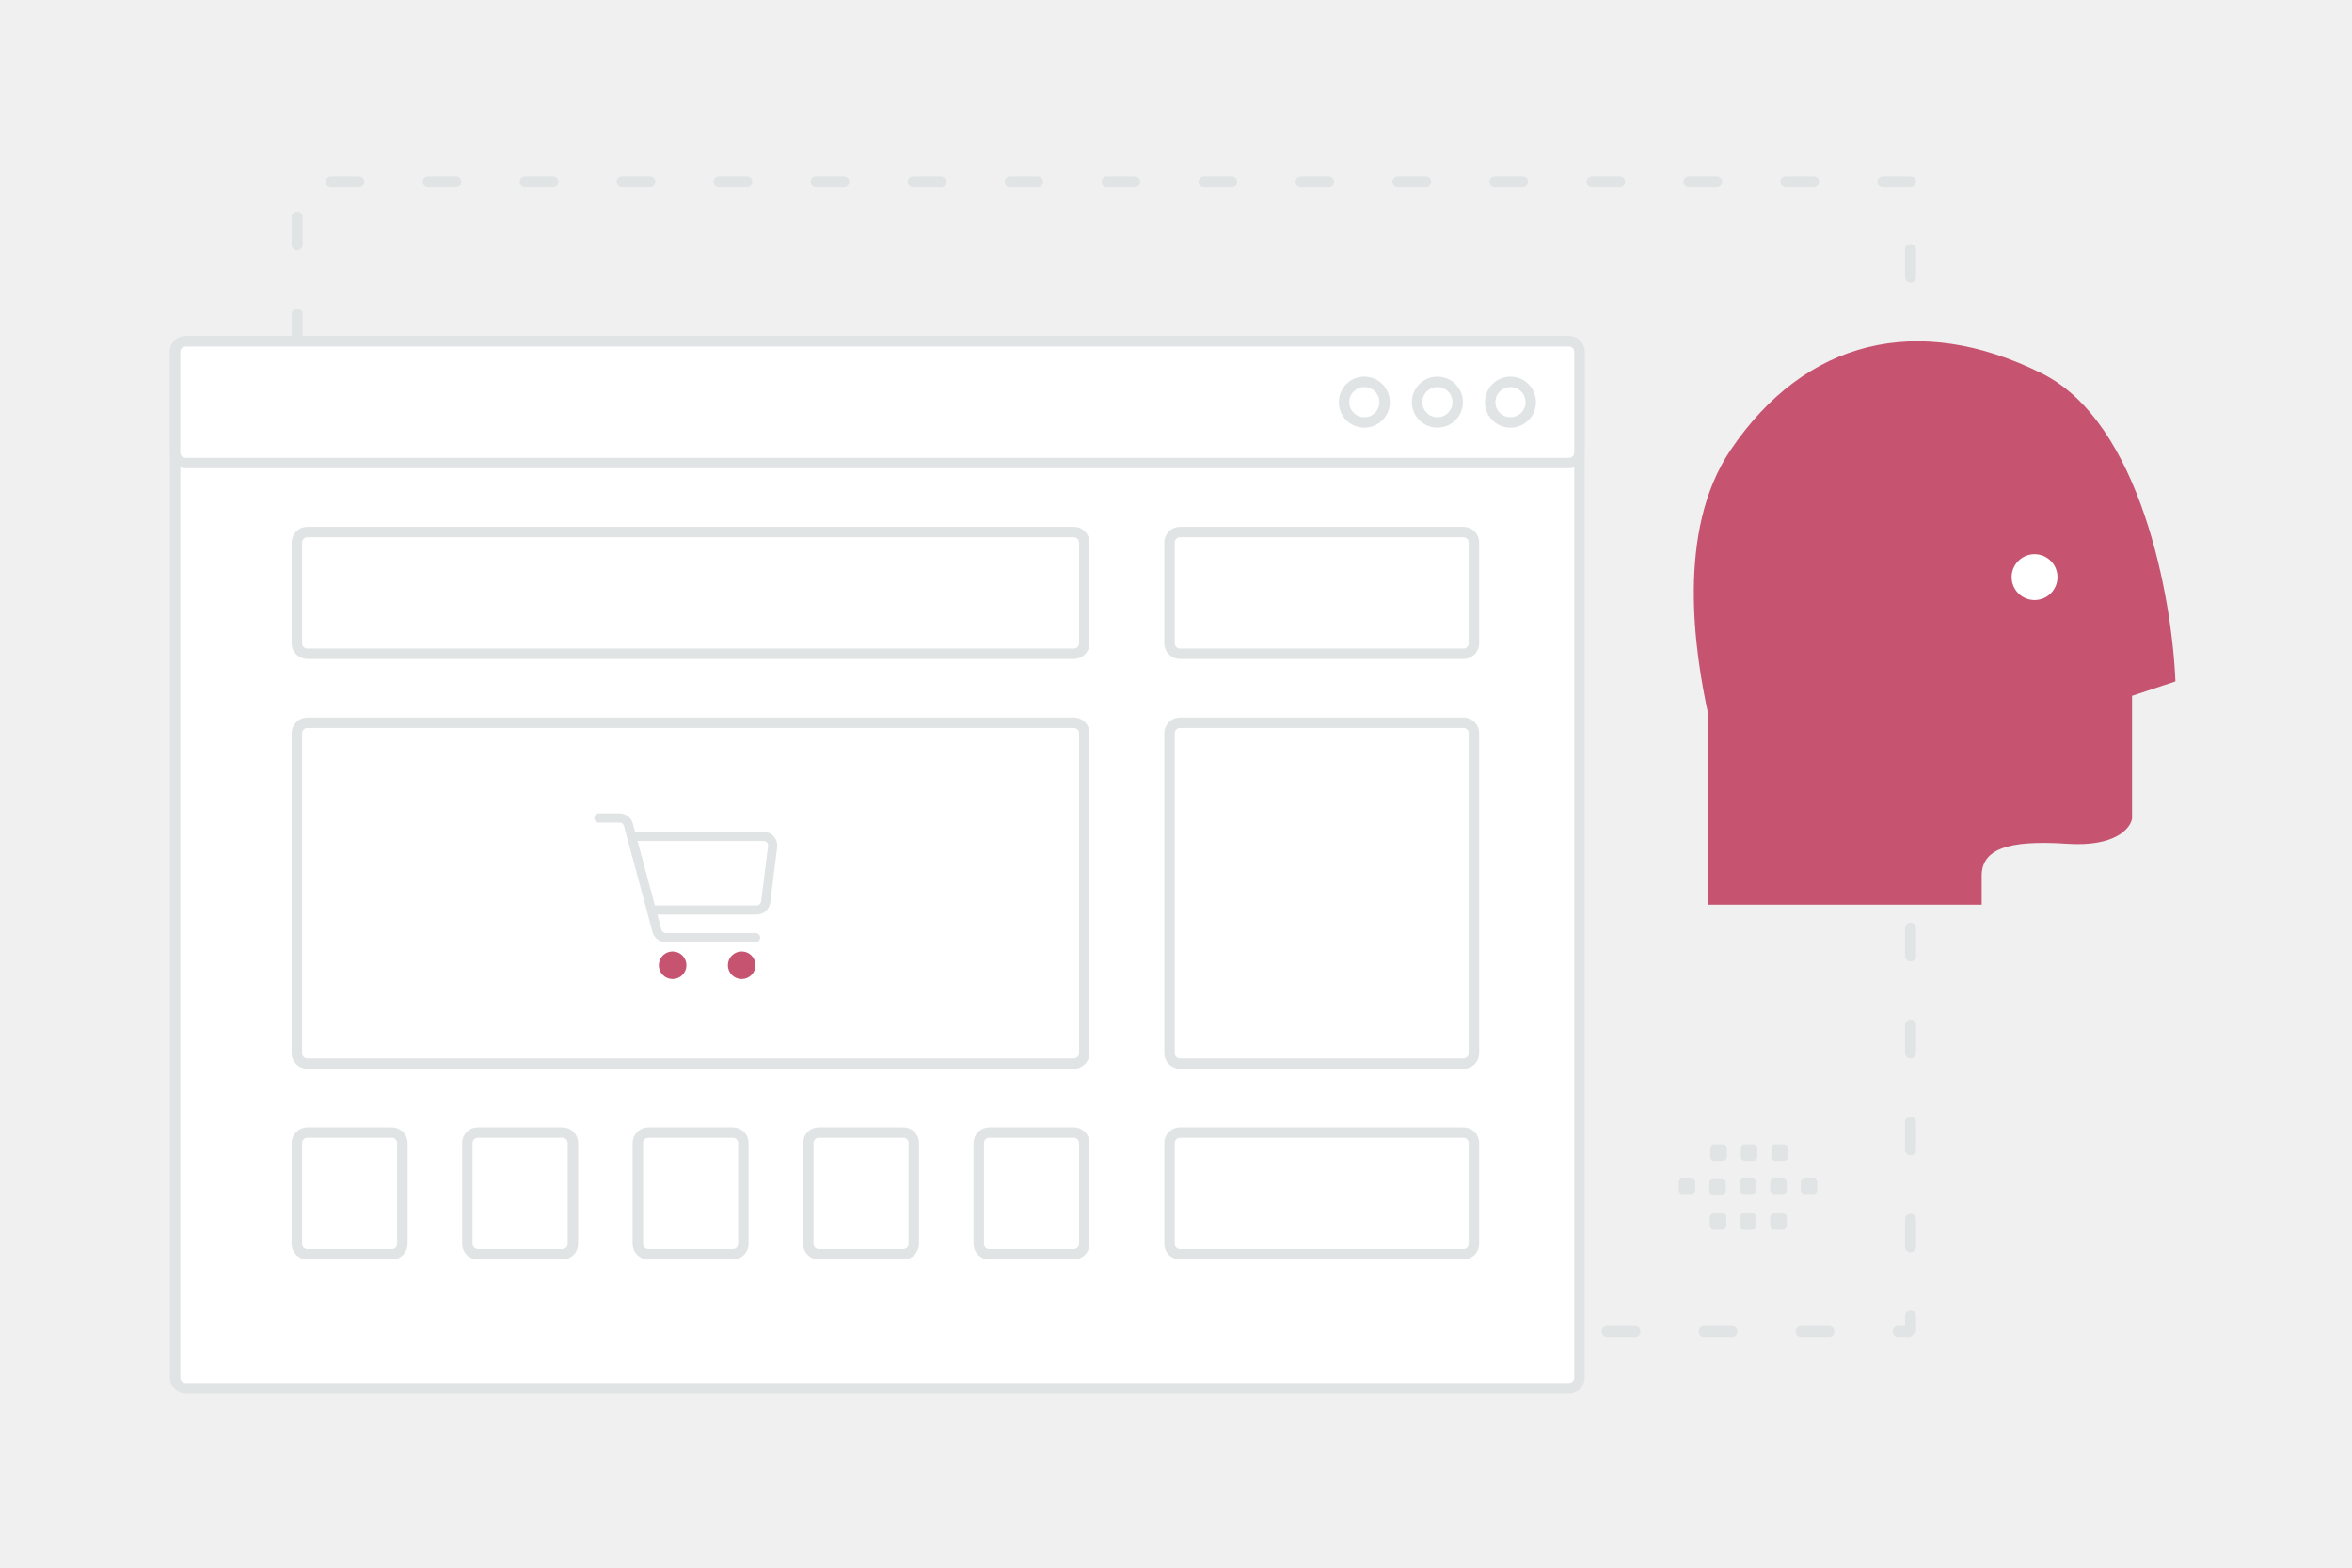
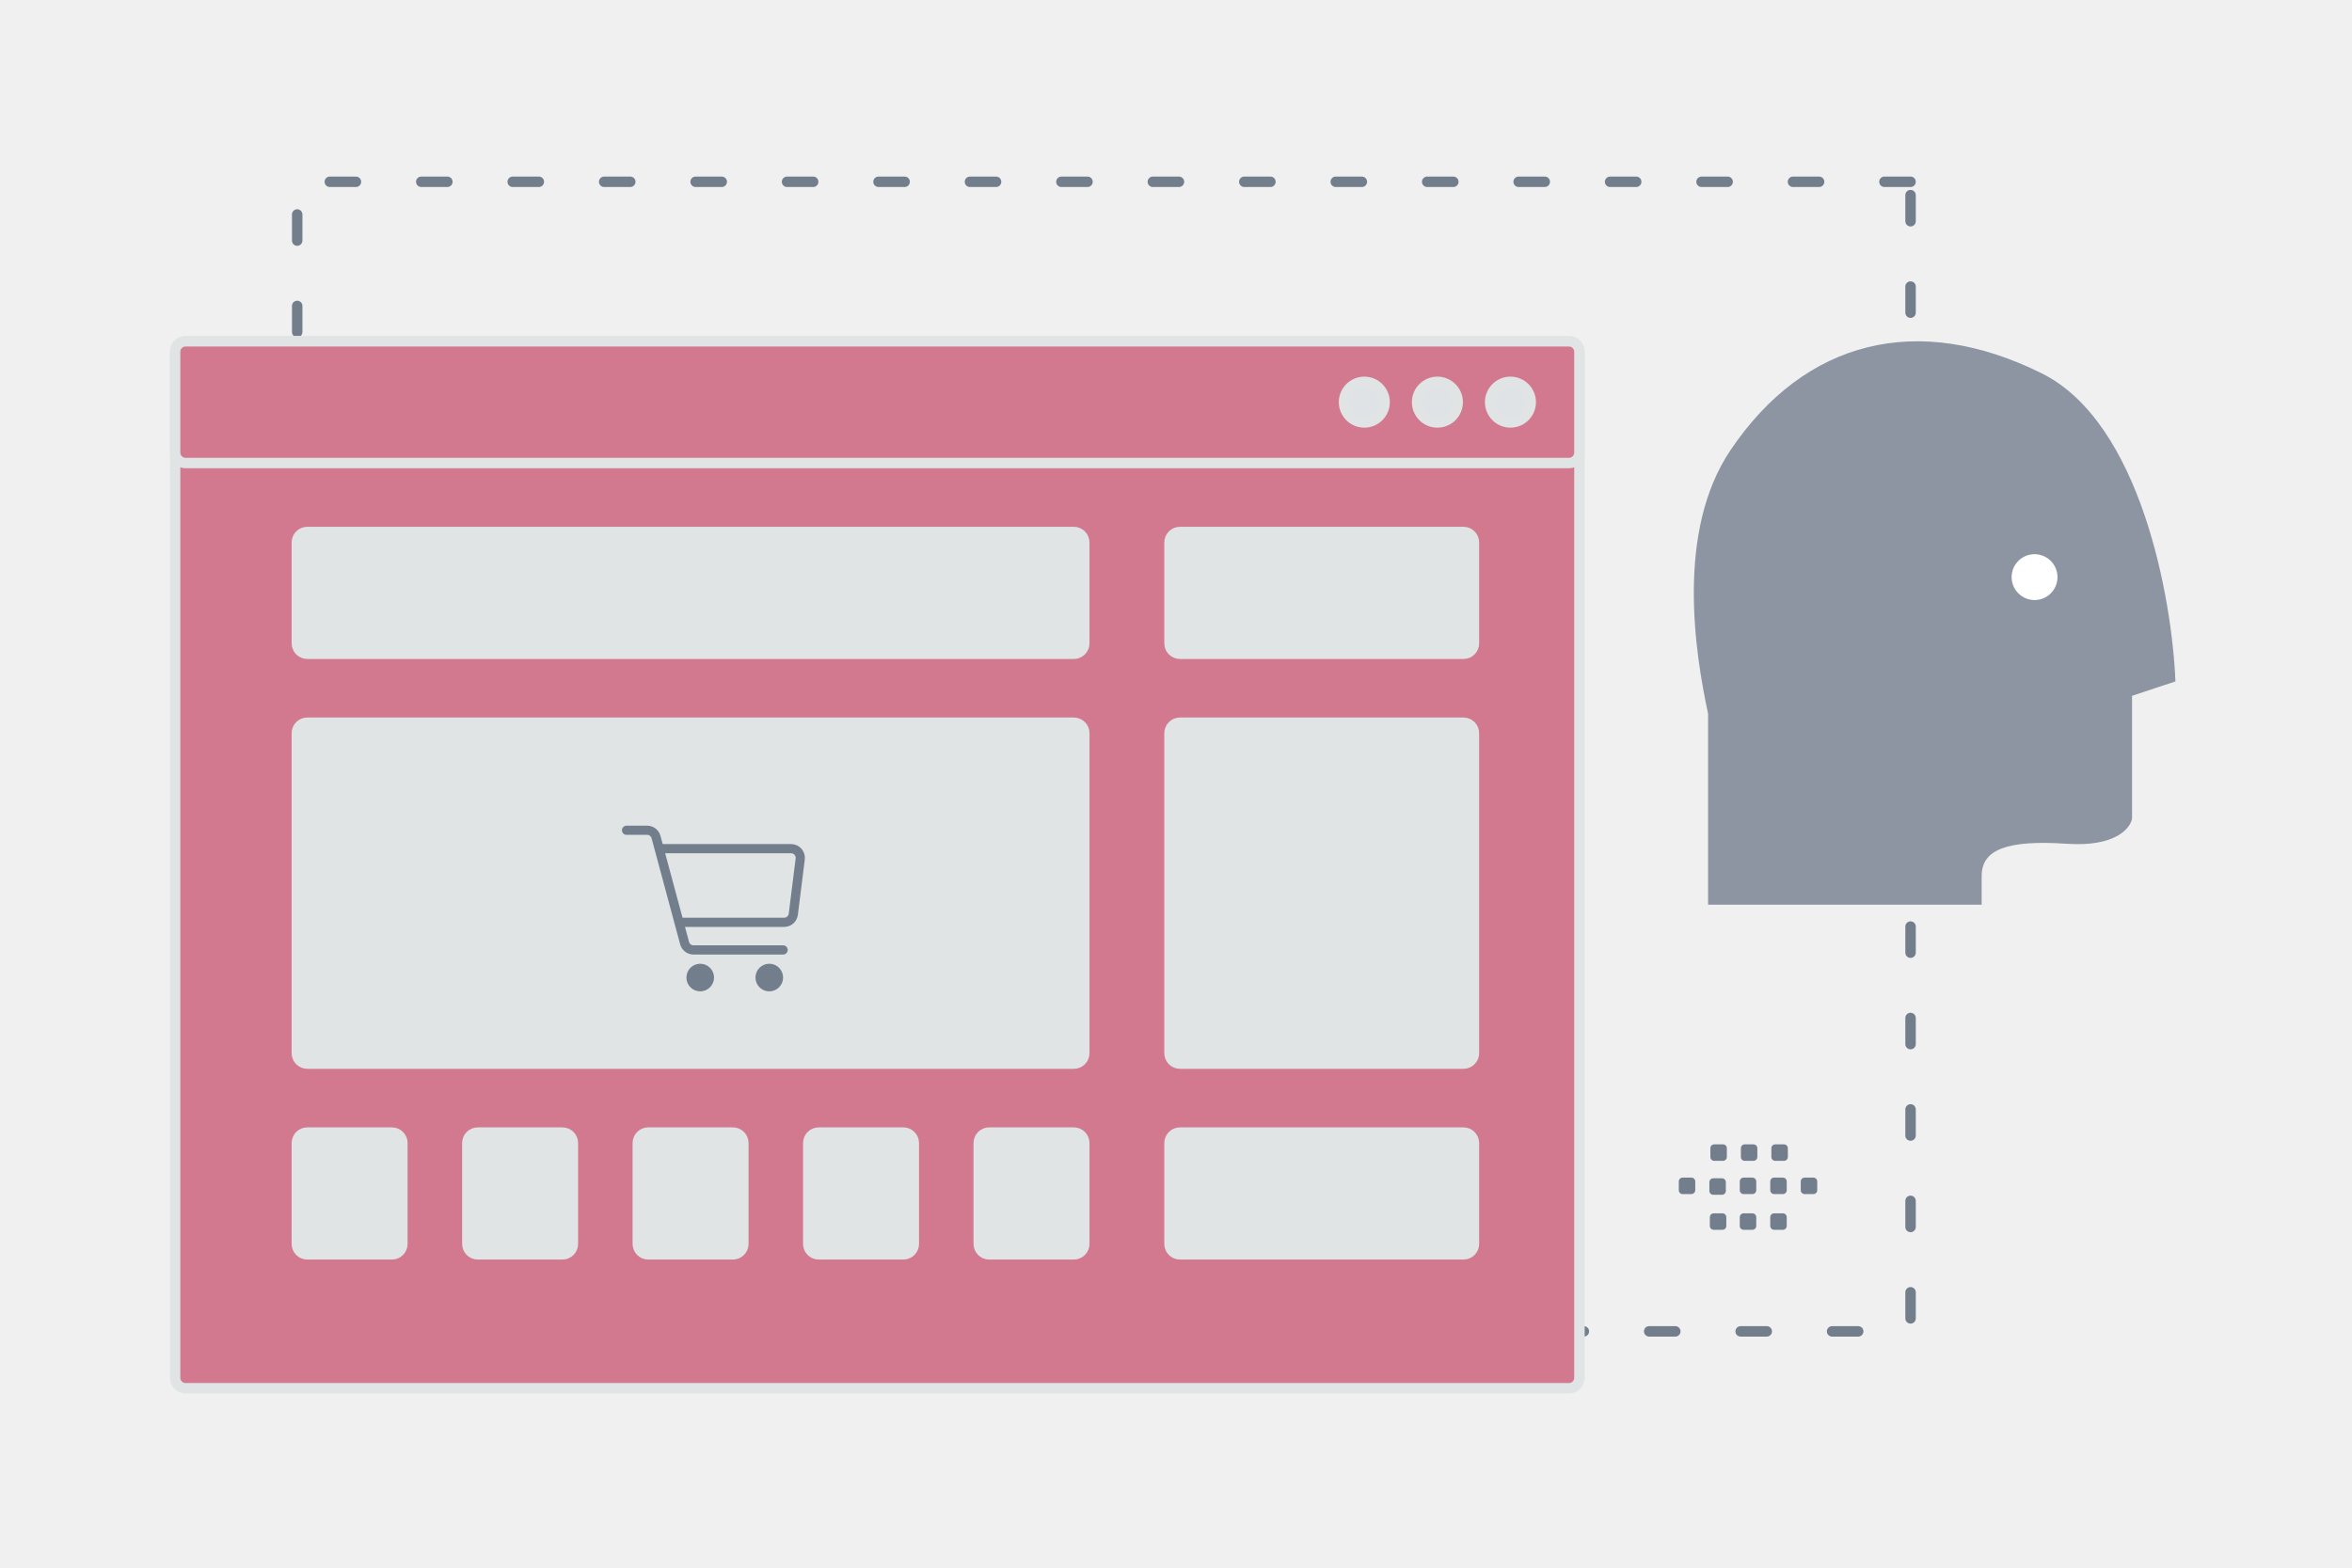
<svg xmlns="http://www.w3.org/2000/svg" fill="none" version="1.1" viewBox="0 0 900 600" xml:space="preserve">
  <defs>
    <style>.cls-1{fill:none;}</style>
    <style>.cls-1{fill:none;}</style>
    <style>.cls-1{fill:none;}</style>
    <style>.cls-1{fill:none;}</style>
    <style>.cls-1{fill:none;}</style>
-     <clipPath id="clipPath26-6">
+     <style>.cls-1{fill:none;}</style>
+     <style>.cls-1{fill:none;}</style>
+     <style>.cls-1{fill:none;}</style>
+     <style>.cls-1{fill:none;}</style>
+     <clipPath id="a">
      <rect width="24" height="24" fill="#fff" />
    </clipPath>
-     <clipPath id="clipPath27-9">
+     <clipPath id="b">
      <rect width="24" height="24" fill="#fff" />
    </clipPath>
-     <clipPath id="clipPath28-0">
+     <clipPath id="c">
      <rect width="24" height="24" fill="#fff" />
    </clipPath>
-     <clipPath id="clipPath29-7">
+     <clipPath id="d">
      <rect width="24" height="24" fill="#fff" />
    </clipPath>
  </defs>
  <g fill="none">
-     <g transform="matrix(-1,0,0,1,900,0)" fill="none">
-       <path d="m0 0h900v600h-900z" fill="transparent" />
-       <g stroke="#e1e4e5">
-         <path d="m168.92 69.575h617.36v439.98h-617.36z" stroke-dasharray="10.6, 26.51" stroke-linecap="round" stroke-linejoin="bevel" stroke-width="4.242" />
-         <rect x="295.62" y="130.62" width="537.38" height="400.71" rx="4" fill="#fff" stroke-width="4" />
-         <g fill="#fff" stroke-width="4">
-           <rect x="295.62" y="130.62" width="537.38" height="46.594" rx="4" fill="#fff" stroke="#e1e4e5" />
-           <rect x="314.26" y="146.15" width="15.531" height="15.531" rx="7.766" />
-           <rect x="342.21" y="146.15" width="15.531" height="15.531" rx="7.766" />
-           <rect x="370.17" y="146.15" width="15.531" height="15.531" rx="7.766" />
-           <rect x="336" y="203.62" width="116.48" height="46.594" rx="4" fill="#fff" stroke="#e1e4e5" />
-           <rect x="485.1" y="203.62" width="301.31" height="46.594" rx="4" />
-           <rect x="336" y="433.48" width="116.48" height="46.594" rx="4" fill="#fff" stroke="#e1e4e5" />
-           <rect x="485.1" y="433.48" width="40.381" height="46.594" rx="4" fill="#fff" stroke="#e1e4e5" />
-           <rect x="550.33" y="433.48" width="40.381" height="46.594" rx="4" />
-           <rect x="615.56" y="433.48" width="40.381" height="46.594" rx="4" fill="#fff" stroke="#e1e4e5" />
-           <rect x="680.79" y="433.48" width="40.381" height="46.594" rx="4" />
-           <g fill="#fff" stroke="#e1e4e5">
-             <rect x="746.03" y="433.48" width="40.381" height="46.594" rx="4" />
-             <rect x="336" y="276.61" width="116.48" height="130.46" rx="4" />
-             <rect x="485.1" y="276.61" width="301.31" height="130.46" rx="4" />
+     <g fill="none">
+       <g transform="matrix(-1,0,0,1,900,0)">
+         <path d="m0 0h900v600h-900z" fill="transparent" />
+         <g stroke-width="4">
+           <path d="m168.92 69.575h617.36v439.98h-617.36z" fill="none" stroke="#737e8c" stroke-dasharray="9.995, 24.998" stroke-linecap="round" stroke-linejoin="bevel" />
+           <rect x="295.62" y="130.62" width="537.38" height="400.71" rx="4" fill="#d2798f" stroke="#e1e4e5" />
+           <g stroke="#e1e4e5">
+             <rect x="295.62" y="130.62" width="537.38" height="46.594" rx="4" fill="#d2798f" stroke="#e1e4e5" />
+             <g fill="#e0e3e6">
+               <rect x="314.26" y="146.15" width="15.531" height="15.531" rx="7.766" />
+               <rect x="342.21" y="146.15" width="15.531" height="15.531" rx="7.766" />
+               <rect x="370.17" y="146.15" width="15.531" height="15.531" rx="7.766" />
+             </g>
+             <g fill="#e1e4e5" stroke="#e1e4e5">
+               <rect x="336" y="203.62" width="116.48" height="46.594" rx="4" />
+               <rect x="485.1" y="203.62" width="301.31" height="46.594" rx="4" />
+               <rect x="336" y="433.48" width="116.48" height="46.594" rx="4" />
+               <rect x="485.1" y="433.48" width="40.381" height="46.594" rx="4" />
+               <rect x="550.33" y="433.48" width="40.381" height="46.594" rx="4" />
+               <rect x="615.56" y="433.48" width="40.381" height="46.594" rx="4" />
+               <rect x="680.79" y="433.48" width="40.381" height="46.594" rx="4" />
+               <rect x="746.03" y="433.48" width="40.381" height="46.594" rx="4" />
+               <rect x="336" y="276.61" width="116.48" height="130.46" rx="4" />
+               <rect x="485.1" y="276.61" width="301.31" height="130.46" rx="4" />
+             </g>
          </g>
        </g>
+         <path d="m256.14 457.01h-3.365a1.47 1.47 0 0 1-1.469-1.469v-3.365a1.47 1.47 0 0 1 1.469-1.468h3.365c0.807 0 1.468 0.662 1.468 1.468v3.365a1.465 1.465 0 0 1-1.468 1.469zm-11.707 0.264h-3.365a1.474 1.474 0 0 1-1.469-1.468v-3.365a1.47 1.47 0 0 1 1.469-1.469h3.365c0.806 0 1.468 0.662 1.468 1.469v3.365c0 0.806-0.662 1.468-1.468 1.468zm-11.633-0.264h-3.365a1.474 1.474 0 0 1-1.468-1.469v-3.365a1.47 1.47 0 0 1 1.468-1.468h3.365c0.807 0 1.469 0.662 1.469 1.468v3.365a1.466 1.466 0 0 1-1.469 1.469zm-11.667 0h-3.364a1.475 1.475 0 0 1-1.469-1.469v-3.365a1.47 1.47 0 0 1 1.469-1.468h3.364c0.814 0 1.476 0.662 1.476 1.468v3.365a1.485 1.485 0 0 1-1.476 1.469zm-11.666 0h-3.365a1.476 1.476 0 0 1-1.475-1.469v-3.365c0-0.813 0.662-1.468 1.475-1.468h3.365c0.807 0 1.469 0.662 1.469 1.468v3.365c0 0.807-0.662 1.469-1.469 1.469zm34.579-12.721h-3.365a1.474 1.474 0 0 1-1.469-1.468v-3.372c0-0.807 0.662-1.469 1.469-1.469h3.365a1.47 1.47 0 0 1 1.468 1.469v3.365a1.467 1.467 0 0 1-1.468 1.475zm-11.667 0h-3.364a1.474 1.474 0 0 1-1.469-1.468v-3.372c0-0.807 0.662-1.469 1.469-1.469h3.364c0.807 0 1.469 0.662 1.469 1.469v3.365a1.467 1.467 0 0 1-1.469 1.475zm-11.666 0h-3.365a1.476 1.476 0 0 1-1.475-1.468v-3.372c0-0.807 0.662-1.469 1.475-1.469h3.365c0.807 0 1.469 0.662 1.469 1.469v3.365c0 0.813-0.662 1.475-1.469 1.475zm12.087 26.388h-3.365a1.474 1.474 0 0 1-1.468-1.469v-3.365a1.47 1.47 0 0 1 1.468-1.468h3.365c0.807 0 1.469 0.662 1.469 1.468v3.365a1.466 1.466 0 0 1-1.469 1.469zm11.456 0h-3.365a1.475 1.475 0 0 1-1.469-1.469v-3.365a1.47 1.47 0 0 1 1.469-1.468h3.365c0.807 0 1.468 0.662 1.468 1.468v3.365a1.465 1.465 0 0 1-1.468 1.469zm-23.123 0h-3.364a1.475 1.475 0 0 1-1.469-1.469v-3.365a1.47 1.47 0 0 1 1.469-1.468h3.364c0.814 0 1.476 0.662 1.476 1.468v3.365a1.485 1.485 0 0 1-1.476 1.469z" clip-rule="evenodd" fill="#737e8c" fill-rule="evenodd" />
+         <path d="m246.4 273.14v73.111h-104.69v-10.97c0-10.208-9.739-13.883-32.757-12.34-18.414 1.234-24.199-5.95-24.789-9.696v-46.937l-16.6-5.509c1.255-31.437 13.236-99.029 51.127-117.89 47.365-23.579 90.588-12.892 119.08 29.307 21.013 31.128 13.648 77.493 8.631 100.92z" fill="#8c95a1" />
+         <circle cx="121.47" cy="220.88" r="8.775" fill="#fff" />
      </g>
-       <path d="m256.14 457.01h-3.365a1.47 1.47 0 0 1-1.469-1.469v-3.365a1.47 1.47 0 0 1 1.469-1.468h3.365c0.807 0 1.468 0.662 1.468 1.468v3.365a1.465 1.465 0 0 1-1.468 1.469zm-11.707 0.264h-3.365a1.474 1.474 0 0 1-1.469-1.468v-3.365a1.47 1.47 0 0 1 1.469-1.469h3.365c0.806 0 1.468 0.662 1.468 1.469v3.365c0 0.806-0.662 1.468-1.468 1.468zm-11.633-0.264h-3.365a1.474 1.474 0 0 1-1.468-1.469v-3.365a1.47 1.47 0 0 1 1.468-1.468h3.365c0.807 0 1.469 0.662 1.469 1.468v3.365a1.466 1.466 0 0 1-1.469 1.469zm-11.667 0h-3.364a1.475 1.475 0 0 1-1.469-1.469v-3.365a1.47 1.47 0 0 1 1.469-1.468h3.364c0.814 0 1.476 0.662 1.476 1.468v3.365a1.485 1.485 0 0 1-1.476 1.469zm-11.666 0h-3.365a1.476 1.476 0 0 1-1.475-1.469v-3.365c0-0.813 0.662-1.468 1.475-1.468h3.365c0.807 0 1.469 0.662 1.469 1.468v3.365c0 0.807-0.662 1.469-1.469 1.469zm34.579-12.721h-3.365a1.474 1.474 0 0 1-1.469-1.468v-3.372c0-0.807 0.662-1.469 1.469-1.469h3.365a1.47 1.47 0 0 1 1.468 1.469v3.365a1.467 1.467 0 0 1-1.468 1.475zm-11.667 0h-3.364a1.474 1.474 0 0 1-1.469-1.468v-3.372c0-0.807 0.662-1.469 1.469-1.469h3.364c0.807 0 1.469 0.662 1.469 1.469v3.365a1.467 1.467 0 0 1-1.469 1.475zm-11.666 0h-3.365a1.476 1.476 0 0 1-1.475-1.468v-3.372c0-0.807 0.662-1.469 1.475-1.469h3.365c0.807 0 1.469 0.662 1.469 1.469v3.365c0 0.813-0.662 1.475-1.469 1.475zm12.087 26.388h-3.365a1.474 1.474 0 0 1-1.468-1.469v-3.365a1.47 1.47 0 0 1 1.468-1.468h3.365c0.807 0 1.469 0.662 1.469 1.468v3.365a1.466 1.466 0 0 1-1.469 1.469zm11.456 0h-3.365a1.475 1.475 0 0 1-1.469-1.469v-3.365a1.47 1.47 0 0 1 1.469-1.468h3.365c0.807 0 1.468 0.662 1.468 1.468v3.365a1.465 1.465 0 0 1-1.468 1.469zm-23.123 0h-3.364a1.475 1.475 0 0 1-1.469-1.469v-3.365a1.47 1.47 0 0 1 1.469-1.468h3.364c0.814 0 1.476 0.662 1.476 1.468v3.365a1.485 1.485 0 0 1-1.476 1.469z" clip-rule="evenodd" fill="#e1e4e5" fill-rule="evenodd" />
-       <path d="m246.4 273.14v73.111h-104.69v-10.97c0-10.208-9.739-13.883-32.757-12.34-18.414 1.234-24.199-5.95-24.789-9.696v-46.937l-16.6-5.509c1.255-31.437 13.236-99.029 51.127-117.89 47.365-23.579 90.588-12.892 119.08 29.307 21.013 31.128 13.648 77.493 8.631 100.92z" fill="#c65370" />
-       <circle cx="121.47" cy="220.88" r="8.775" fill="#fff" />
-       <g stroke-linejoin="round">
-         <path transform="matrix(-3.5234,0,0,3.5234,677.86,298.96)" d="m5.333 6h14.534c0.602 0 1.067 0.527 0.992 1.124l-0.75 6c-0.063 0.5-0.488 0.876-0.992 0.876h-11.117" clip-path="url(#clipPath29-7)" fill="none" stroke="#e1e4e5" />
-         <path transform="matrix(-3.5234,0,0,3.5234,677.86,298.96)" d="m2 4h2.234c0.452 0 0.848 0.303 0.966 0.74l3.102 11.52c0.118 0.437 0.513 0.74 0.966 0.74h9.734" clip-path="url(#clipPath28-0)" fill="none" stroke="#e1e4e5" stroke-linecap="round" />
-         <circle transform="matrix(-3.5234,0,0,3.5234,677.86,298.96)" cx="10" cy="20" r="1" clip-path="url(#clipPath27-9)" fill="#c65370" stroke="#c65370" />
-         <circle transform="matrix(-3.5234,0,0,3.5234,677.86,298.96)" cx="17.5" cy="20" r="1" clip-path="url(#clipPath26-6)" fill="#c65370" stroke="#c65370" />
+       <g transform="matrix(-1 0 0 1 910.57 4.7081)" stroke="#737e8c" stroke-linejoin="round">
+         <path transform="matrix(-3.5234,0,0,3.5234,677.86,298.96)" d="m5.333 6h14.534c0.602 0 1.067 0.527 0.992 1.124l-0.75 6c-0.063 0.5-0.488 0.876-0.992 0.876h-11.117" clip-path="url(#a)" fill="none" />
+         <path transform="matrix(-3.5234,0,0,3.5234,677.86,298.96)" d="m2 4h2.234c0.452 0 0.848 0.303 0.966 0.74l3.102 11.52c0.118 0.437 0.513 0.74 0.966 0.74h9.734" clip-path="url(#b)" fill="none" stroke-linecap="round" />
+         <circle transform="matrix(-3.5234,0,0,3.5234,677.86,298.96)" cx="10" cy="20" r="1" clip-path="url(#c)" fill="#737e8c" />
+         <circle transform="matrix(-3.5234,0,0,3.5234,677.86,298.96)" cx="17.5" cy="20" r="1" clip-path="url(#d)" fill="#737e8c" />
      </g>
    </g>
  </g>
</svg>
